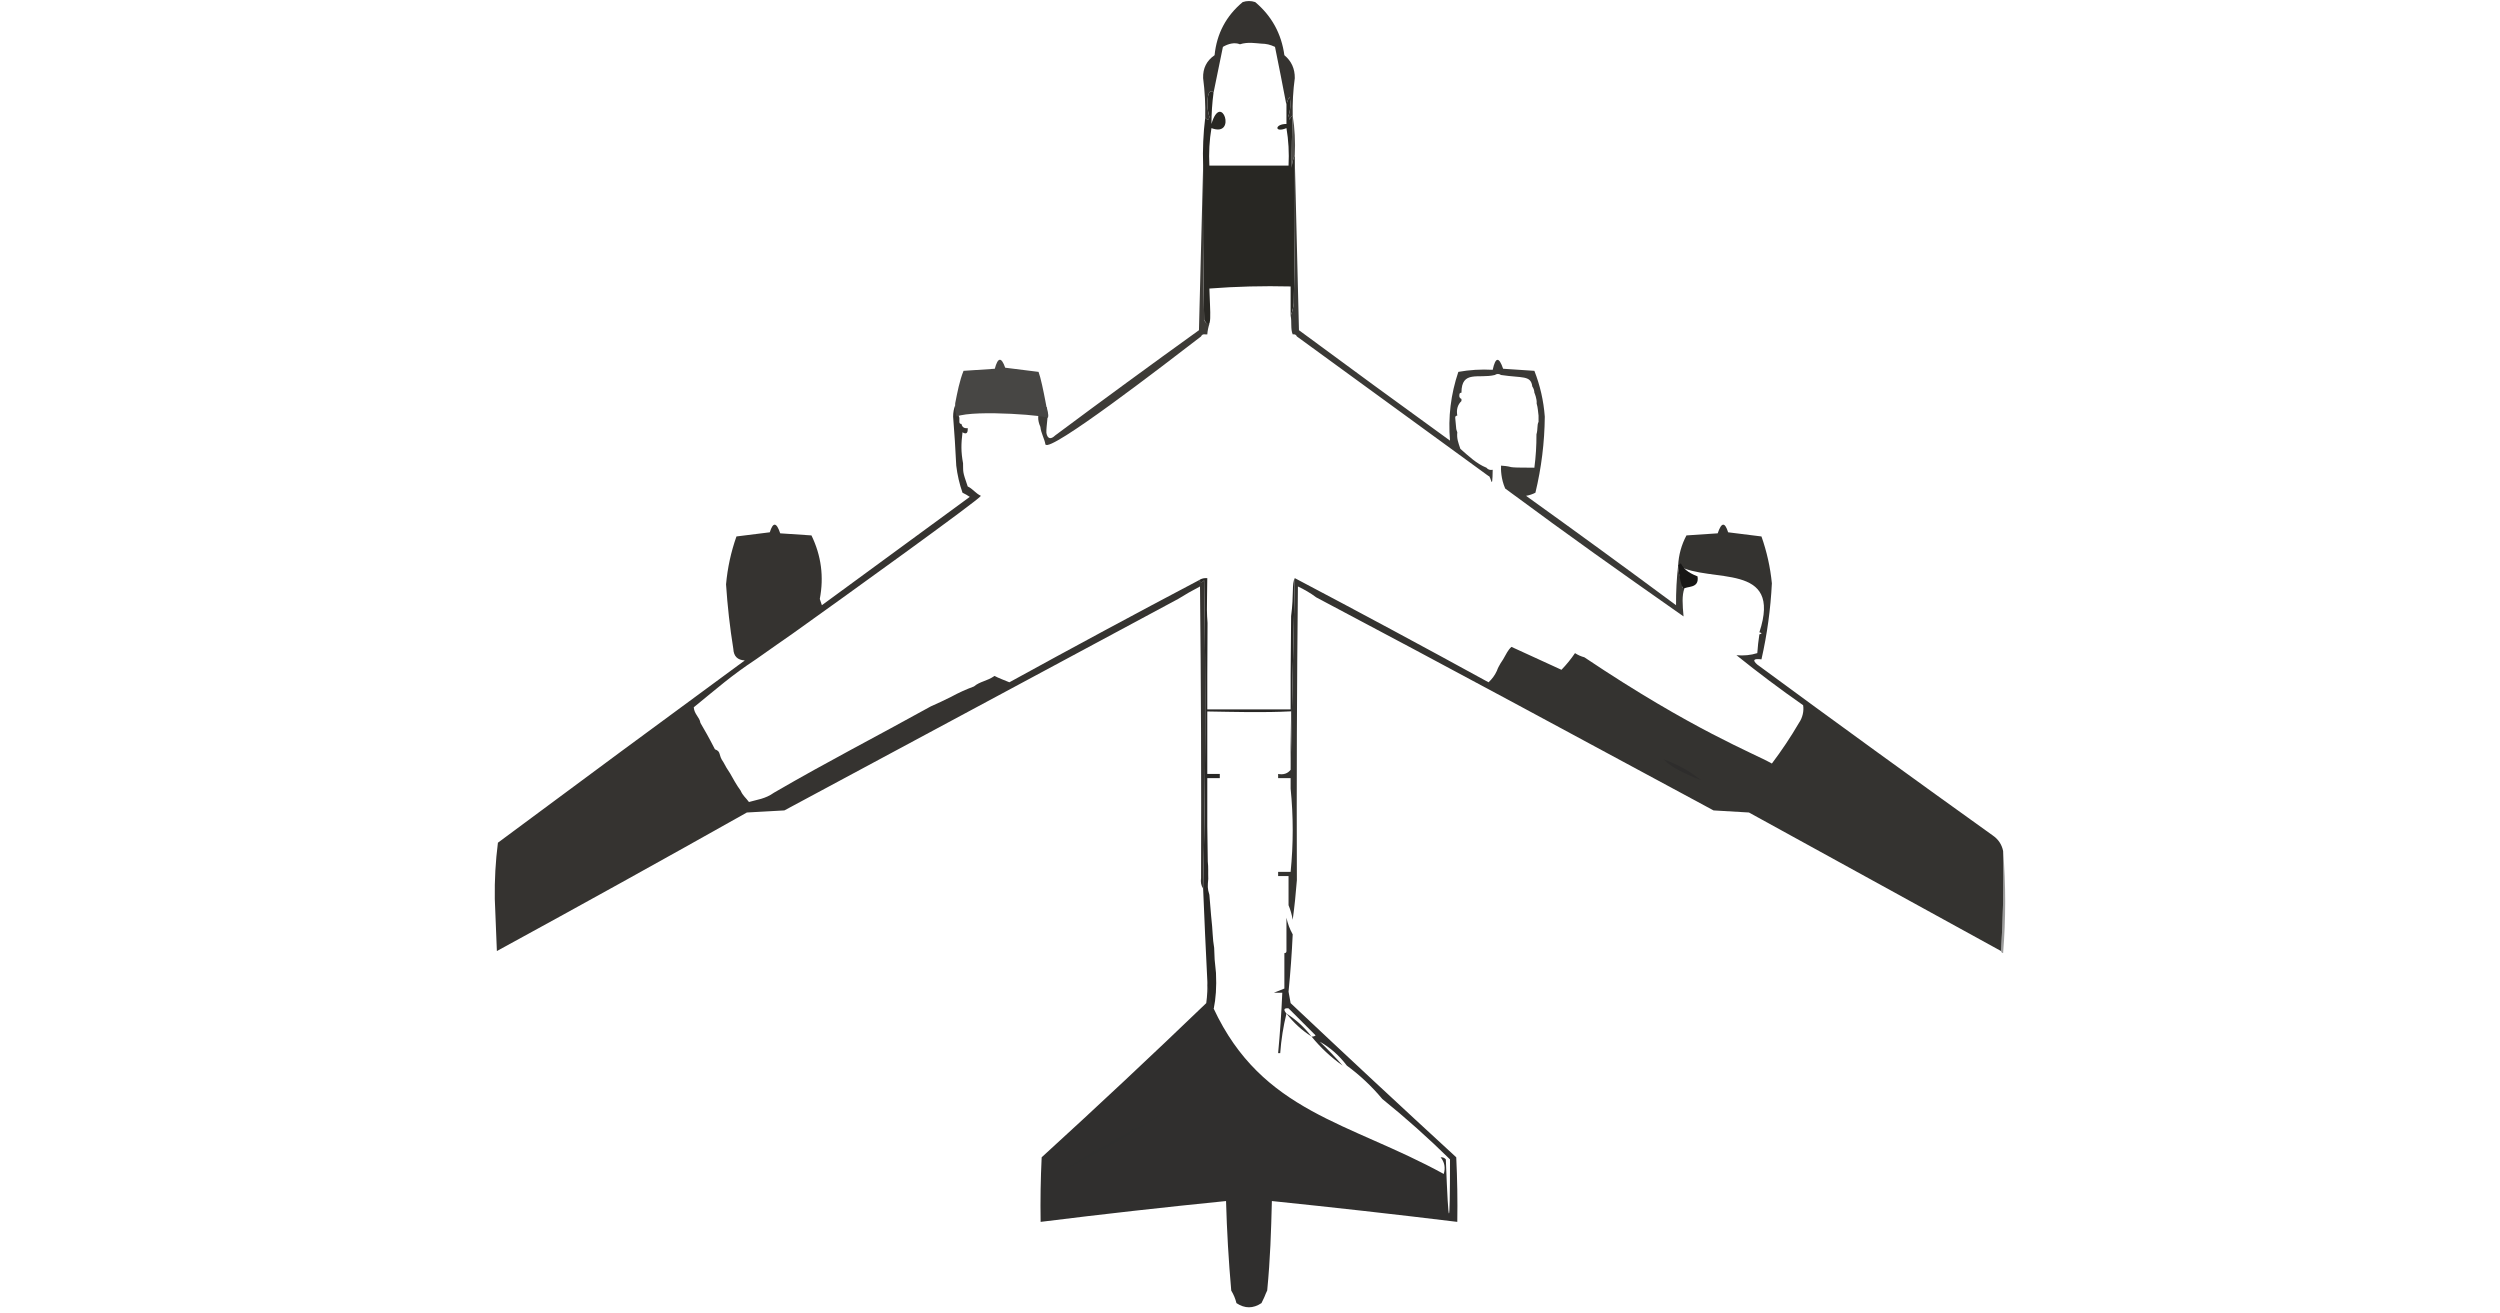
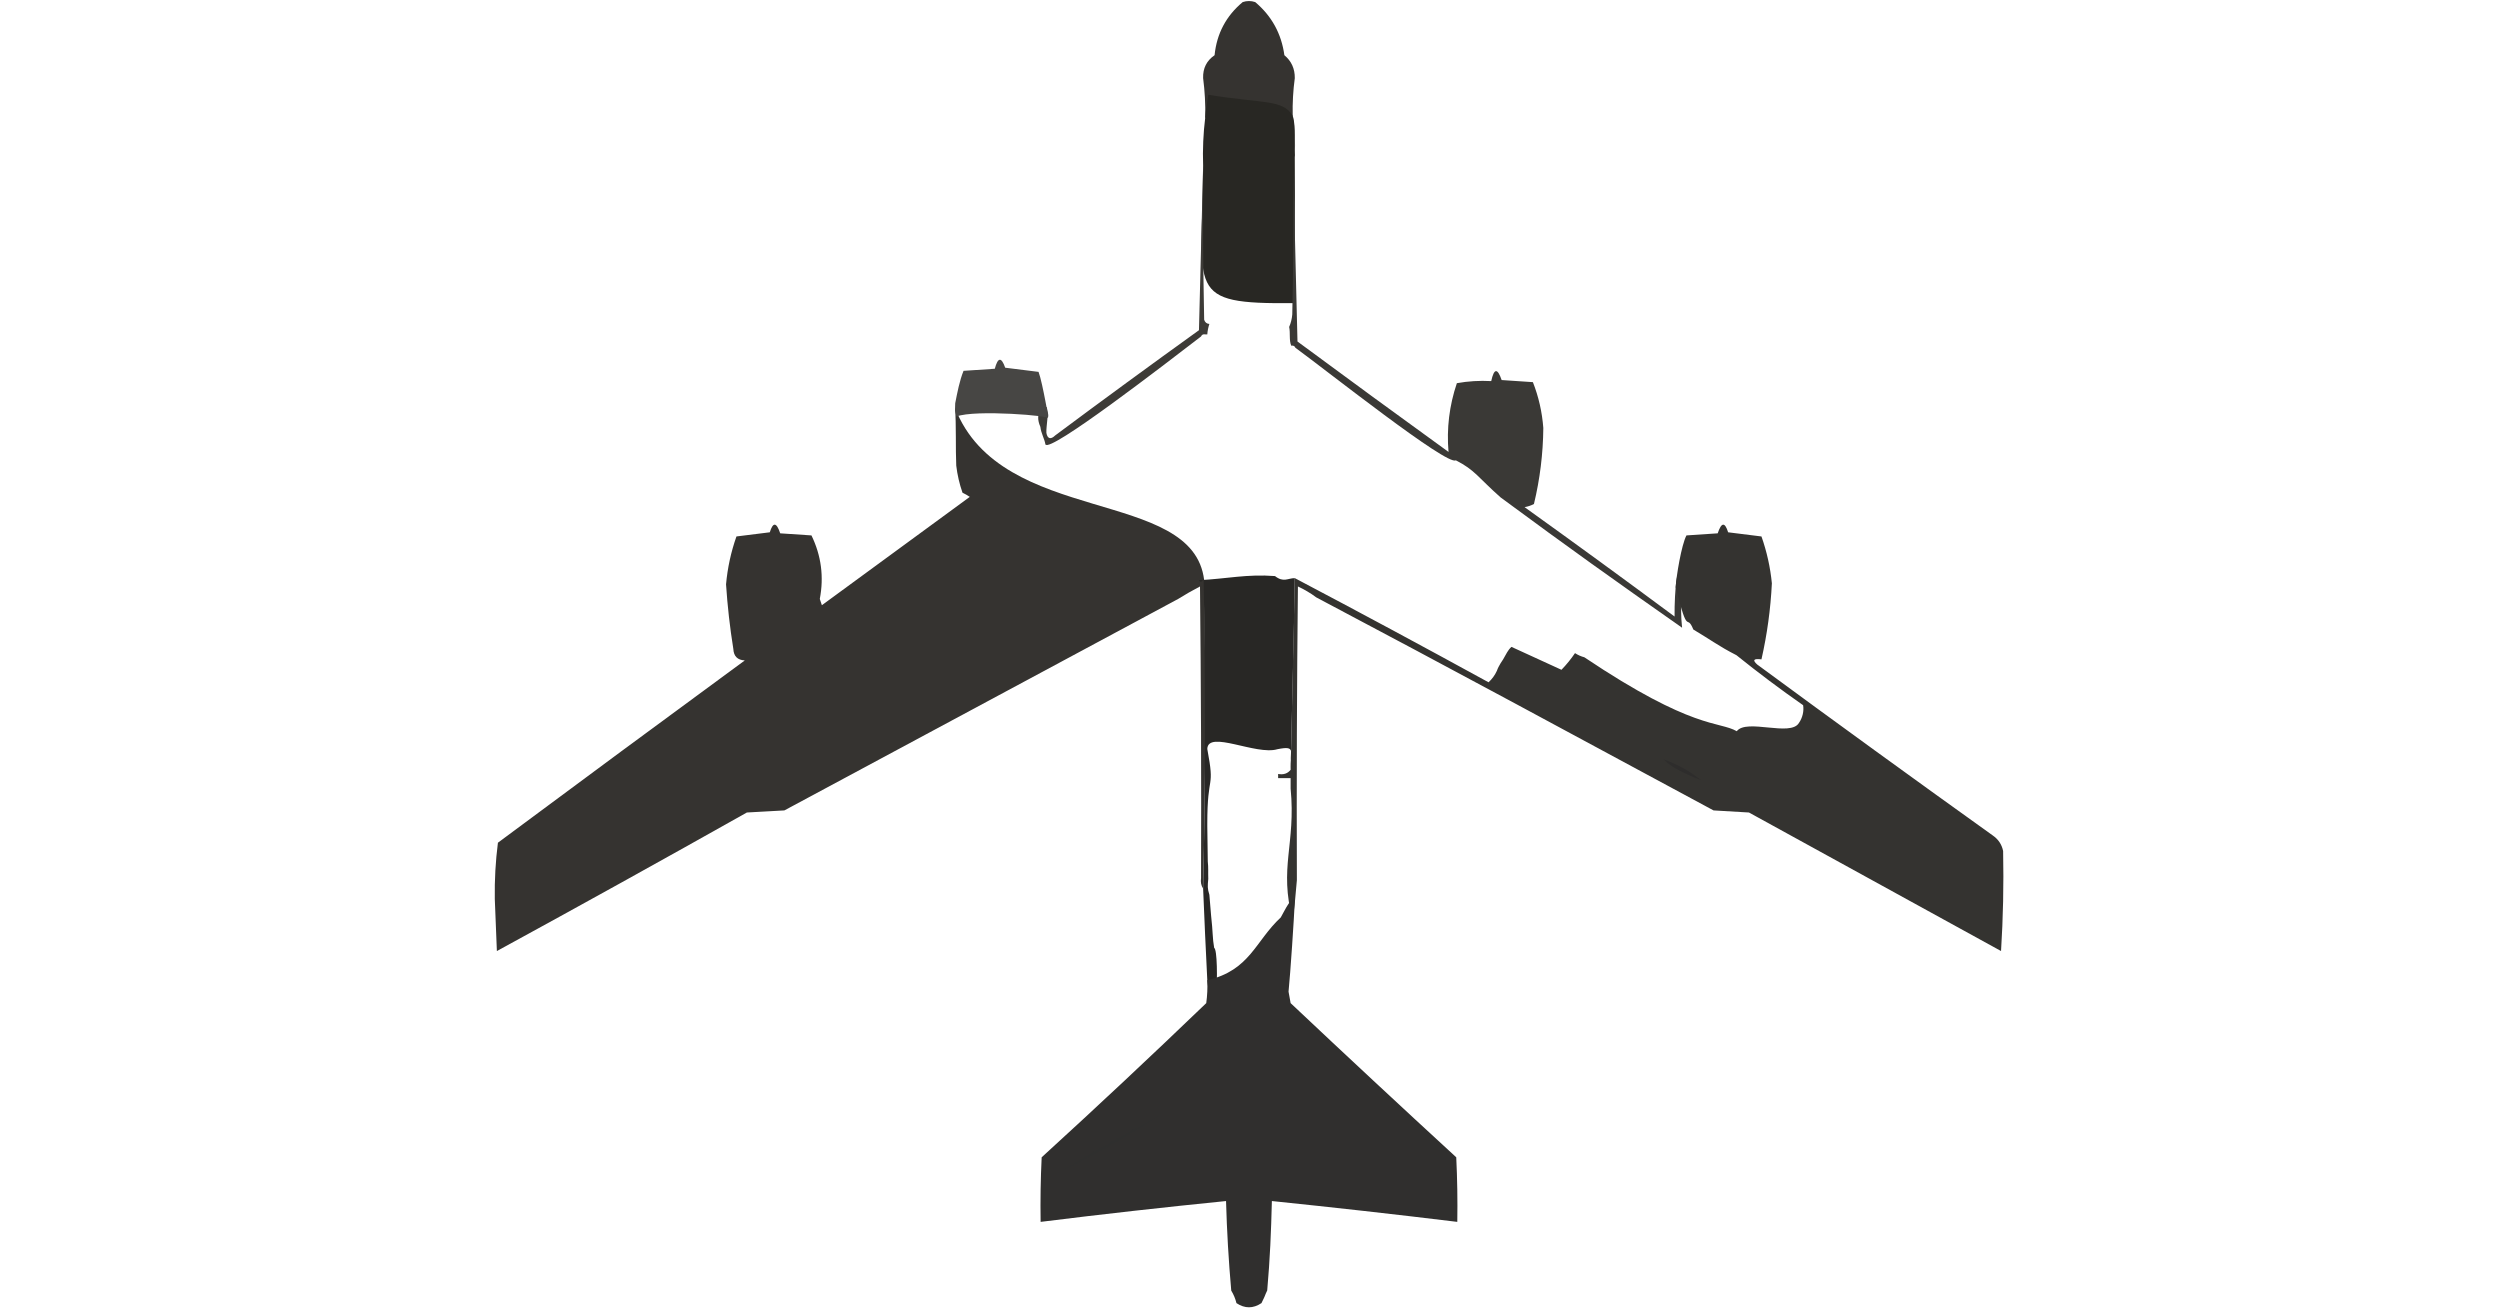
<svg xmlns="http://www.w3.org/2000/svg" version="1.1" width="1200px" height="630px" style="shape-rendering:geometricPrecision; text-rendering:geometricPrecision; image-rendering:optimizeQuality; fill-rule:evenodd; clip-rule:evenodd" id="svg1478">
  <defs id="defs1482" />
  <g id="g188">
-     <path style="opacity:1" fill="#353330" d="m 620.5,55.5 c -0.722,0.417 -1.222,1.084 -1.5,2 -0.167,-0.667 -0.333,-1.333 -0.5,-2 0.972,-2.964 1.138,-5.964 0.5,-9 -0.791,1.245 -1.291,2.578 -1.5,4 -1.742,-9.21 -3.575,-18.544 -5.5,-28 -2.401,-1.102 -4.075,-1.505 -6.674,-1.562 -2.405,-0.153 -6.384,-0.922 -10.146,0.32 C 592.683,20.213 589.642,20.941 587,22.5 c -1.54,7.467 -3.04,14.801 -4.5,22 -1.066,-1.192 -1.899,-0.859 -2.5,1 -0.717,3.545 -0.55,7.045 0.5,10.5 -0.183,1.684 -0.85,1.85 -2,0.5 0.154,-6.359 -0.179,-12.692 -1,-19 -0.155,-4.724 1.678,-8.39 5.5,-11 1.031,-10.357 5.531,-18.857 13.5,-25.5 2,-0.667 4,-0.667 6,0 7.922,6.674 12.588,15.174 14,25.5 3.388,2.809 5.054,6.476 5,11 -0.808,5.974 -1.141,11.974 -1,18 z" id="path186" />
+     <path style="opacity:1" fill="#353330" d="m 620.5,55.5 c -0.722,0.417 -1.222,1.084 -1.5,2 -12.778,-1.51 -23.07,0.195 -40.5,-1 0.154,-6.359 -0.179,-12.692 -1,-19 -0.155,-4.724 1.678,-8.39 5.5,-11 1.031,-10.357 5.531,-18.857 13.5,-25.5 2,-0.667 4,-0.667 6,0 7.922,6.674 12.588,15.174 14,25.5 3.388,2.809 5.054,6.476 5,11 -0.808,5.974 -1.141,11.974 -1,18 z" id="path186" />
  </g>
  <g id="g232">
    <path style="opacity:1" fill="#504e4b" d="M 620.5,55.5 C 621.49,61.645 621.823,67.978 621.5,74.5C 620.691,76.292 620.191,78.292 620,80.5C 619.975,72.176 620.141,63.843 620.5,55.5 Z" id="path230" />
  </g>
  <g id="g236">
-     <path style="opacity:1" fill="#282723" d="m 581.5,61.5 c -0.99,5.81 -1.323,11.81 -1,18 h 14 10 14 c 0.323,-6.19 -0.01,-12.19 -1,-18 -5.847,2.436 -5.762,-2 0,-2 v -9 c 0.209,-1.422 0.709,-2.755 1.5,-4 0.638,3.036 0.472,6.036 -0.5,9 0.167,0.667 0.333,1.333 0.5,2 0.278,-0.916 0.778,-1.583 1.5,-2 -0.359,8.343 -0.525,16.676 -0.5,25 0.191,-2.208 0.691,-4.208 1.5,-6 v 2 c 0.167,23.002 0,46.002 -0.5,69 -0.191,2.208 -0.691,4.208 -1.5,6 v -14 c -13.177,-0.329 -26.177,0.005 -39,1 0.286,10.625 1.61,22.245 -2.5,15 -0.5,-24.664 -0.667,-49.331 -0.5,-74 -0.267,-7.722 0.066,-15.389 1,-23 1.15,1.35 1.817,1.184 2,-0.5 -1.05,-3.455 -1.217,-6.955 -0.5,-10.5 0.601,-1.859 1.434,-2.192 2.5,-1 -0.664,4.973 -0.997,9.973 -1,15 4.739,-16.11 12.511,6.738 0,2 z" id="path234" />
+     <path style="opacity:1" fill="#282723" d="m 620.5,55.5 c 1.99,6.929 0.046,12.078 1,19 v 2 c 0.167,23.002 0,46.002 -0.5,69 -52.643,0.519 -43.879,-5.33 -43.5,-66 -0.267,-7.722 0.066,-15.389 1,-23 0.271,-3.891 1.023,-8.528 1.5,-11 26.649,4.288 35.528,2.125 40.5,10 z" id="path234" />
  </g>
  <g id="g268" />
  <g id="g336" />
  <g id="g340">
    <path style="opacity:1" fill="#8b8b8b" d="M 480.5,181.5 C 482.69,182.748 483.023,184.414 481.5,186.5C 480.482,185.708 480.149,184.041 480.5,181.5 Z" id="path338" />
  </g>
  <g id="g388">
    <path style="opacity:1" fill="#3d3b37" d="m 577.5,79.5 c -0.167,24.669 0,49.336 0.5,74 0.417,1.256 1.25,1.923 2.5,2 -0.538,1.617 -0.871,3.284 -1,5 h -1 c -0.992,-0.172 -1.658,0.162 -2,1 -17.388,13.362 -72.804,56.129 -74.697,51.815 -0.432,-2.692 -2.104,-5.338 -2.421,-8.41 -3.079,-6.974 1.458,-9.905 3,-9.528 1.164,3.34 -0.252,8.846 -0.118,12.388 0.473,2.825 2.042,3.394 4.236,1.236 22.86,-17.027 45.86,-33.86 69,-50.5 0.667,-26.497 1.333,-52.83 2,-79 z" id="path386" />
  </g>
  <g id="g456" />
  <g id="g476" />
  <g id="g504">
-     <path style="opacity:1" fill="#3a3936" d="m 621.5,76.5 c 0.667,27.17 1.333,54.503 2,82 24.078,17.789 48.245,35.456 72.5,53 -0.964,-11.228 0.369,-22.228 4,-33 5.407,-0.973 10.907,-1.307 16.5,-1 1.336,-6.202 3.002,-6.369 5,-0.5 5,0.333 10,0.667 15,1 2.76,7.042 4.426,14.375 5,22 -0.12,12.36 -1.62,24.527 -4.5,36.5 -1.399,0.727 -2.899,1.227 -4.5,1.5 24.14,17.307 48.14,34.807 72,52.5 -0.047,-6.448 0.287,-12.781 1,-19 0.065,2.928 0.732,5.595 2,8 v 2 c 0,0.667 0.333,1 1,1 -1.221,3.305 -0.906,7.708 -0.393,13.382 C 774.531,272.319 755.591,258.937 722.5,234.5 c -2.027,-4.591 -2.109,-9.194 -2,-11 7.564,0.566 0.06,1 16,1 0.694,-5.305 1.028,-10.638 1,-16 0.755,-2.559 0.188,-4.441 1,-6 v -3 c -0.338,-2.354 -0.248,-3.507 -0.91,-5.82 0.243,-2.11 -1.06,-5.172 -1.09,-5.18 -0.039,-1.083 -0.373,-2.083 -1,-3 -0.691,-5.484 -4.749,-3.951 -15,-5.5 -1,-0.667 -2,-0.667 -3,0 -7.777,1.898 -16,-2.487 -16,8.5 -0.667,0 -1,0.333 -1,1 -0.172,0.992 0.162,1.658 1,2 v 1 c -1.844,1.779 -2.51,4.112 -2,7 -0.667,0 -1,0.333 -1,1 0.808,7.668 0.197,4.383 1,7 -0.317,3.072 0.488,5.01 1.472,7.938 3.932,3.459 7.794,7.188 12.528,9.062 0.709,0.904 1.709,1.237 3,1 -0.167,11.325 -0.831,2.677 -2,3 -30.696,-22.343 -61.363,-44.676 -92,-67 -0.342,-0.838 -1.008,-1.172 -2,-1 -1.12,-2.545 -0.355,-6.115 -1,-9 0.809,-1.792 1.309,-3.792 1.5,-6 0.5,-22.998 0.667,-45.998 0.5,-69 z" id="path502" />
+     <path style="opacity:1" fill="#3a3936" d="m 620.792,81.927 c 0.667,27.17 1.333,54.503 2,82 24.078,17.789 48.245,35.456 72.5,53 -0.964,-11.228 0.369,-22.228 4,-33 5.407,-0.973 10.907,-1.307 16.5,-1 1.336,-6.202 3.002,-6.369 5,-0.5 5,0.333 10,0.667 15,1 2.76,7.042 4.426,14.375 5,22 -0.12,12.36 -1.62,24.527 -4.5,36.5 -1.399,0.727 -2.899,1.227 -4.5,1.5 24.14,17.307 48.14,34.807 72,52.5 -0.047,-6.448 0.287,-12.781 1,-19 0.065,2.928 0.732,5.595 2,8 v 2 c 0,0.667 0.333,1 1,1 -1.221,3.305 -0.906,7.708 -0.393,13.382 -33.576,-23.563 -54.018,-38.113 -87.109,-62.55 -10.917,-9.663 -12.188,-13.065 -21.501,-17.816 -3.972,2.961 -61.897,-43.019 -76.997,-54.016 -0.342,-0.838 -1.008,-1.172 -2,-1 -1.12,-2.545 -0.355,-6.115 -1,-9 0.809,-1.792 1.309,-3.792 1.5,-6 0.5,-22.998 0.667,-45.998 0.5,-69 z" id="path502" />
  </g>
  <g id="g528" />
  <g id="g624" />
  <g id="g688">
-     <path style="opacity:1" fill="#353330" d="m 458.5,194.5 c 0.548,2.126 1.215,4.126 2,6 v 2 c 0,0.667 0.333,1 1,1 0.321,1.548 1.321,2.215 3,2 0.146,2.442 -0.687,3.109 -2.5,2 -0.687,5.704 -0.757,9.246 0.264,14.876 0.129,4.422 -0.38,3.563 2.236,11.124 2.34,1.039 3.787,3.33 6.343,4.511 -0.849,1.833 -66.047,48.784 -90.214,66.011 -4.063,2.839 -10.874,7.563 -17.556,12.309 C 350.819,324.418 344.412,330.254 333,339.5 c 0.26,3.379 2.785,4.697 3.208,7.5 2.225,3.815 3.838,6.581 6.961,12.663 3.181,1.151 1.436,2.582 4.028,6.124 1.002,1.932 2.043,3.687 3.185,5.331 1.203,2.13 3.234,5.867 5.118,8.382 1.08,2.496 2.414,3.296 4,5.466 3.743,-1.122 7.861,-1.471 12,-4.466 27.108,-15.726 47.717,-26.153 75.275,-41.427 2.468,-1.088 7.421,-3.367 9.725,-4.573 3.569,-1.953 7.236,-3.619 11,-5 2.938,-2.477 6.153,-2.471 9.882,-5.056 1.801,0.991 4.55,1.982 7.118,3.056 30.201,-16.6 60.534,-32.934 91,-49 0.689,1.274 1.523,1.274 2.5,0 0.824,49.374 0.657,98.708 -0.5,148 -0.951,-1.419 -1.284,-3.085 -1,-5 0.167,-46.668 0,-93.335 -0.5,-140 -3.644,1.901 -7.144,3.901 -10.5,6 -62.973,33.821 -125.973,67.654 -189,101.5 -6,0.333 -12,0.667 -18,1 -39.839,22.42 -79.839,44.587 -120,66.5 -0.333,-8.333 -0.667,-16.667 -1,-25 -0.14,-9.096 0.36,-18.096 1.5,-27 39.411,-29.289 78.911,-58.455 118.5,-87.5 -3.493,-0.165 -5.326,-1.998 -5.5,-5.5 -1.65,-10.279 -2.816,-20.612 -3.5,-31 0.705,-7.905 2.372,-15.572 5,-23 5.333,-0.667 10.667,-1.333 16,-2 1.565,-5.036 3.231,-4.869 5,0.5 5,0.333 10,0.667 15,1 4.709,9.694 6.042,19.861 4,30.5 0.333,1 0.667,2 1,3 23.667,-17.333 47.333,-34.667 71,-52 -1.128,-0.762 -2.295,-1.429 -3.5,-2 -1.472,-4.223 -2.472,-8.557 -3,-13 -0.371,-7.842 -0.871,-15.676 -1.5,-23.5 0.006,-2.033 0.339,-3.866 1,-5.5 z" id="path686" />
+     <path style="opacity:1" fill="#353330" d="m 578,278.5 c 0.824,49.374 0.657,98.708 -0.5,148 -0.951,-1.419 -1.284,-3.085 -1,-5 0.167,-46.668 0,-93.335 -0.5,-140 -3.644,1.901 -7.144,3.901 -10.5,6 -62.973,33.821 -125.973,67.654 -189,101.5 -6,0.333 -12,0.667 -18,1 -39.839,22.42 -79.839,44.587 -120,66.5 -0.333,-8.333 -0.667,-16.667 -1,-25 -0.14,-9.096 0.36,-18.096 1.5,-27 39.411,-29.289 78.911,-58.455 118.5,-87.5 -3.493,-0.165 -5.326,-1.998 -5.5,-5.5 -1.65,-10.279 -2.816,-20.612 -3.5,-31 0.705,-7.905 2.372,-15.572 5,-23 5.333,-0.667 10.667,-1.333 16,-2 1.565,-5.036 3.231,-4.869 5,0.5 5,0.333 10,0.667 15,1 4.709,9.694 6.042,19.861 4,30.5 0.333,1 0.667,2 1,3 23.667,-17.333 47.333,-34.667 71,-52 -1.128,-0.762 -2.295,-1.429 -3.5,-2 -1.472,-4.223 -2.472,-8.557 -3,-13 -0.371,-7.842 0.047,-19.847 -0.582,-27.671 C 480.647,252.97 572.7,233.67 578,278.5 Z" id="path686" />
  </g>
  <g id="g844">
-     <path fill="#282725" d="m 621.5,277.5 c -0.659,30.764 -1.326,61.431 -2,92 v -10 -1 l 0.236,-17.062 C 606.316,342.14 592.505,341.704 579.5,341.5 v 17 1 12 h 6 v 2 h -6 v 22 1 l 0.236,17.045 c 0.348,2.973 0.111,5.255 0.236,8.315 -0.313,3.542 -0.451,4.515 0.528,7.64 l 0.826,10 c 0.905,7.868 0.636,10.848 1.472,15.466 0.201,5.737 0.136,5.298 0.872,12.04 0.347,6.77 -0.122,12.563 -1.045,16.961 -8.895,2.704 -0.539,10.347 -3.124,-13.467 -0.741,-14.663 -1.407,-29.33 -2,-44 1.157,-49.292 1.324,-98.626 0.5,-148 -0.977,1.274 -1.811,1.274 -2.5,0 0.891,-0.61 1.891,-0.943 3,-1 h 1 l -0.118,8.815 c -0.106,4.244 -0.123,8.371 0.236,12.736 L 579.5,324.5 v 1 15 h 40 v -15 -1 l 0.236,-28.753 C 621.133,285.14 619.974,280.278 621.5,277.5 Z" id="path842" style="opacity:1" />
+     <path fill="#282725" d="m 621.5,277.5 c 0.092,5.738 -1.326,61.431 -2,92 -0.388,-8.73 3.098,-11.782 -6.354,-9.876 -10.164,3.08 -33.36,-9.364 -33.646,-0.124 3.792,20.23 0,10.652 0,36 v 1 l 0.236,17.045 c 0.348,2.973 0.111,5.255 0.236,8.315 -0.313,3.542 -0.451,4.515 0.528,7.64 l 0.826,10 c 0.905,7.868 0.636,10.848 1.472,15.466 2.93,1.434 0.66,56.233 -3.298,15.534 -0.741,-14.663 -1.407,-29.33 -2,-44 1.157,-49.292 1.074,-99.127 0.25,-148.501 -0.977,1.274 -1.561,1.775 -2.25,0.501 13.344,-0.683 23.12,-3.025 36.492,-1.984 4.124,3.216 6.067,1.03 9.508,0.984 z" id="path842" style="opacity:1" />
  </g>
  <g id="g876" />
-   <g id="g996">
-     <path style="opacity:1" fill="#9d9d9d" d="M 961.5,408.5 C 962.827,424.672 962.827,441.005 961.5,457.5C 960.893,457.376 960.56,457.043 960.5,456.5C 961.496,440.675 961.83,424.675 961.5,408.5 Z" id="path994" />
-   </g>
-   <path fill="#343330" d="m 961.5,408.5 c 0.33,16.175 -0.004,32.175 -1,48 -40.306,-22.154 -80.64,-44.321 -121,-66.5 -5.667,-0.333 -11.333,-0.667 -17,-1 C 758.605,354.554 695.903,320.623 631.798,286.736 629.15,284.721 625.824,282.818 623,281.5 c -0.5,46.999 -0.667,93.999 -0.5,141 -0.494,6.492 -1.161,12.825 -2,19 -0.427,-2.51 -1.093,-4.843 -2,-7 v -1 -13 h -5 v -2 h 6 c 1.333,-13.333 1.333,-26.667 0,-40 v -5 h -6 v -2 c 2.582,0.475 4.582,-0.192 6,-2 0.674,-30.569 1.341,-61.236 2,-92 31.101,16.385 62.101,33.052 93,50 1.694,-1.547 3.027,-3.38 4,-5.5 0.86,-2.543 2.954,-5.404 3,-5.5 1.548,-2.589 2.174,-4.353 4,-6 8,3.667 16,7.333 24,11 2.404,-2.476 4.571,-5.142 6.5,-8 1.406,0.914 2.906,1.58 4.5,2 52.249,35.055 81.322,46.045 90,51 4.692,-6.205 9.026,-12.705 13,-19.5 1.757,-2.536 2.454,-5.72 2,-8.5 -10.992,-7.671 -21.658,-15.671 -32,-24 3.542,0.313 6.875,-0.021 10,-1 0.204,-3.018 0.537,-6.018 1,-9 1.333,-0.333 1.333,-0.667 0,-1 11.255,-34.048 -23.365,-23.235 -39,-32 0.262,-5.15 1.595,-9.984 4,-14.5 5,-0.333 10,-0.667 15,-1 1.769,-5.369 3.435,-5.536 5,-0.5 5.333,0.667 10.667,1.333 16,2 2.574,7.272 4.241,14.772 5,22.5 -0.611,12.336 -2.277,24.503 -5,36.5 -3.79,-0.492 -4.456,0.341 -2,2.5 37.49,27.578 75.156,54.911 113,82 2.7,1.857 4.366,4.357 5,7.5 z" id="path998" />
+   <path fill="#343330" d="m 961.5,408.5 c 0.33,16.175 -0.004,32.175 -1,48 -40.306,-22.154 -80.64,-44.321 -121,-66.5 -5.667,-0.333 -11.333,-0.667 -17,-1 C 758.605,354.554 695.903,320.623 631.798,286.736 629.15,284.721 625.824,282.818 623,281.5 c -0.5,46.999 -0.667,93.999 -0.5,141 -0.494,6.492 -1.161,12.825 -2,19 -6.745,-25.1 1.578,-36.188 -1,-63 v -5 h -6 v -2 c 2.582,0.475 4.582,-0.192 6,-2 0.674,-30.569 1.341,-61.236 2,-92 31.101,16.385 62.101,33.052 93,50 1.694,-1.547 3.027,-3.38 4,-5.5 0.86,-2.543 2.954,-5.404 3,-5.5 1.548,-2.589 2.174,-4.353 4,-6 8,3.667 16,7.333 24,11 2.404,-2.476 4.571,-5.142 6.5,-8 1.406,0.914 2.906,1.58 4.5,2 52.249,35.055 64.471,30.529 73.149,35.484 4.692,-6.205 25.877,2.811 29.851,-3.984 1.757,-2.536 2.454,-5.72 2,-8.5 -10.992,-7.671 -21.658,-15.671 -32,-24 -8.871,-4.554 -11.655,-6.956 -20.7,-12.335 -3.418,-8.396 -2.343,4.461 -8.468,-20.321 0.262,-5.15 2.763,-20.328 5.168,-24.844 5,-0.333 10,-0.667 15,-1 1.769,-5.369 3.435,-5.536 5,-0.5 5.333,0.667 10.667,1.333 16,2 2.574,7.272 4.241,14.772 5,22.5 -0.611,12.336 -2.277,24.503 -5,36.5 -3.79,-0.492 -4.456,0.341 -2,2.5 37.49,27.578 75.156,54.911 113,82 2.7,1.857 4.366,4.357 5,7.5 z" id="path998" />
  <g id="g1016">
    <path style="opacity:1" fill="#2e2d2c" d="M 798.5,364.5 C 805.153,366.823 811.153,370.156 816.5,374.5C 812.372,372.936 808.372,371.102 804.5,369C 802.253,367.723 800.253,366.223 798.5,364.5 Z" id="path1014" />
  </g>
  <g id="g1020" />
  <g id="g1068" />
  <g id="g1072" />
-   <path fill="#181716" d="m 814.815,276.663 c 0.995,6.176 -5.494,4.448 -6.843,6.14 -1.268,-2.405 -2.407,-8.375 -2.472,-11.303 2.777,-3.032 -0.676,1.315 9.315,5.163 z" id="path1110" />
  <g id="g1224">
-     <path style="opacity:1" fill="#302f2e" d="m 617.5,440.5 c 0.582,2.813 1.582,5.48 3,8 -0.418,9.18 -1.084,18.347 -2,27.5 0.333,1.833 0.667,3.667 1,5.5 26.349,24.85 52.849,49.517 79.5,74 0.5,10.328 0.666,20.661 0.5,31 -29.637,-3.609 -59.303,-6.942 -89,-10 -0.369,14.778 -0.76,27.526 -2.236,42.91 -1.623,3.457 -0.309,1.122 -2.764,6.09 -4,2.667 -8,2.667 -12,0 -0.535,-2.161 -1.368,-4.161 -2.5,-6 -1.268,-14.312 -2.101,-28.645 -2.5,-43 -29.703,2.973 -59.37,6.306 -89,10 -0.166,-10.339 0,-20.672 0.5,-31 26.635,-24.3 52.968,-48.967 79,-74 0.499,-3.652 0.665,-7.318 0.5,-11 0.497,4.549 1.497,9.049 3,13.5 23.327,50.019 65.046,54.55 110.5,79.5 0.891,-2.998 0.391,-5.664 -1.5,-8 0.996,-0.086 1.829,0.248 2.5,1 1.333,34.667 2,34.667 2,0 -10.427,-10.268 -21.26,-19.934 -32.5,-29 -5.057,-6.059 -10.724,-11.393 -17,-16 -3.678,-4.862 -8.012,-8.695 -13,-11.5 3.87,3.702 7.537,7.536 11,11.5 -5.681,-4.017 -10.681,-8.684 -15,-14 0.739,0.131 1.406,-0.036 2,-0.5 l -13,-13 c -2.261,-0.207 -2.595,0.626 -1,2.5 -1.519,6.155 -2.519,12.489 -3,19 h -1 c 0.914,-9.648 1.581,-19.315 2,-29 h -4 c 1.667,-0.667 3.333,-1.333 5,-2 v -17 c 0.667,0 1,-0.333 1,-1 z" id="path1222" />
+     <path style="opacity:1" fill="#302f2e" d="m 614.773,440.36 c 2.167,-3.861 5.33,-10.613 6.748,-8.093 -0.418,9.18 -2.105,34.58 -3.021,43.733 0.333,1.833 0.667,3.667 1,5.5 26.349,24.85 52.849,49.517 79.5,74 0.5,10.328 0.666,20.661 0.5,31 -29.637,-3.609 -59.303,-6.942 -89,-10 -0.369,14.778 -0.878,27.526 -2.236,42.91 -1.623,3.457 -0.309,1.122 -2.764,6.09 -4,2.667 -8,2.667 -12,0 -0.535,-2.161 -1.368,-4.161 -2.5,-6 -1.268,-14.312 -2.101,-28.645 -2.5,-43 -29.703,2.973 -59.37,6.306 -89,10 -0.166,-10.339 0,-20.672 0.5,-31 26.635,-24.3 52.968,-48.967 79,-74 0.499,-3.652 0.665,-7.318 0.5,-11 20.577,-4.791 22.944,-18.697 35.273,-30.14 z" id="path1222" />
  </g>
  <g id="g1288" />
  <g id="g1292">
    <path style="opacity:1" fill="#2f2f2e" d="M 556.5,535.5 C 541.823,545.176 526.49,553.843 510.5,561.5C 525.501,552.33 540.834,543.664 556.5,535.5 Z" id="path1290" />
  </g>
  <g id="g1376" />
-   <g id="g1400">
-     <path style="opacity:1" fill="#323130" d="M 617.5,486.5 C 622.105,489.436 626.105,493.102 629.5,497.5C 624.895,494.564 620.895,490.898 617.5,486.5 Z" id="path1398" />
-   </g>
  <g id="g1436" />
  <path style="clip-rule:evenodd;opacity:1;fill-rule:evenodd;image-rendering:optimizeQuality;shape-rendering:geometricPrecision;text-rendering:geometricPrecision" fill="#474644" d="m 502.5,195.5 c -0.056,1.451 1.303,3.965 0.303,5.298 2.792,-1.161 -34.749,-4.326 -43.719,-0.871 l -0.683,-3.256 0.099,-3.109 c 1.001,-5.11 2.098,-10.888 4,-15.562 5,-0.333 10,-0.667 15,-1 1.487,-5.584 3.153,-5.751 5,-0.5 5.333,0.667 10.667,1.333 16,2 2.098,5.491 5.267,25.91 4,17 z" id="path334" />
</svg>
